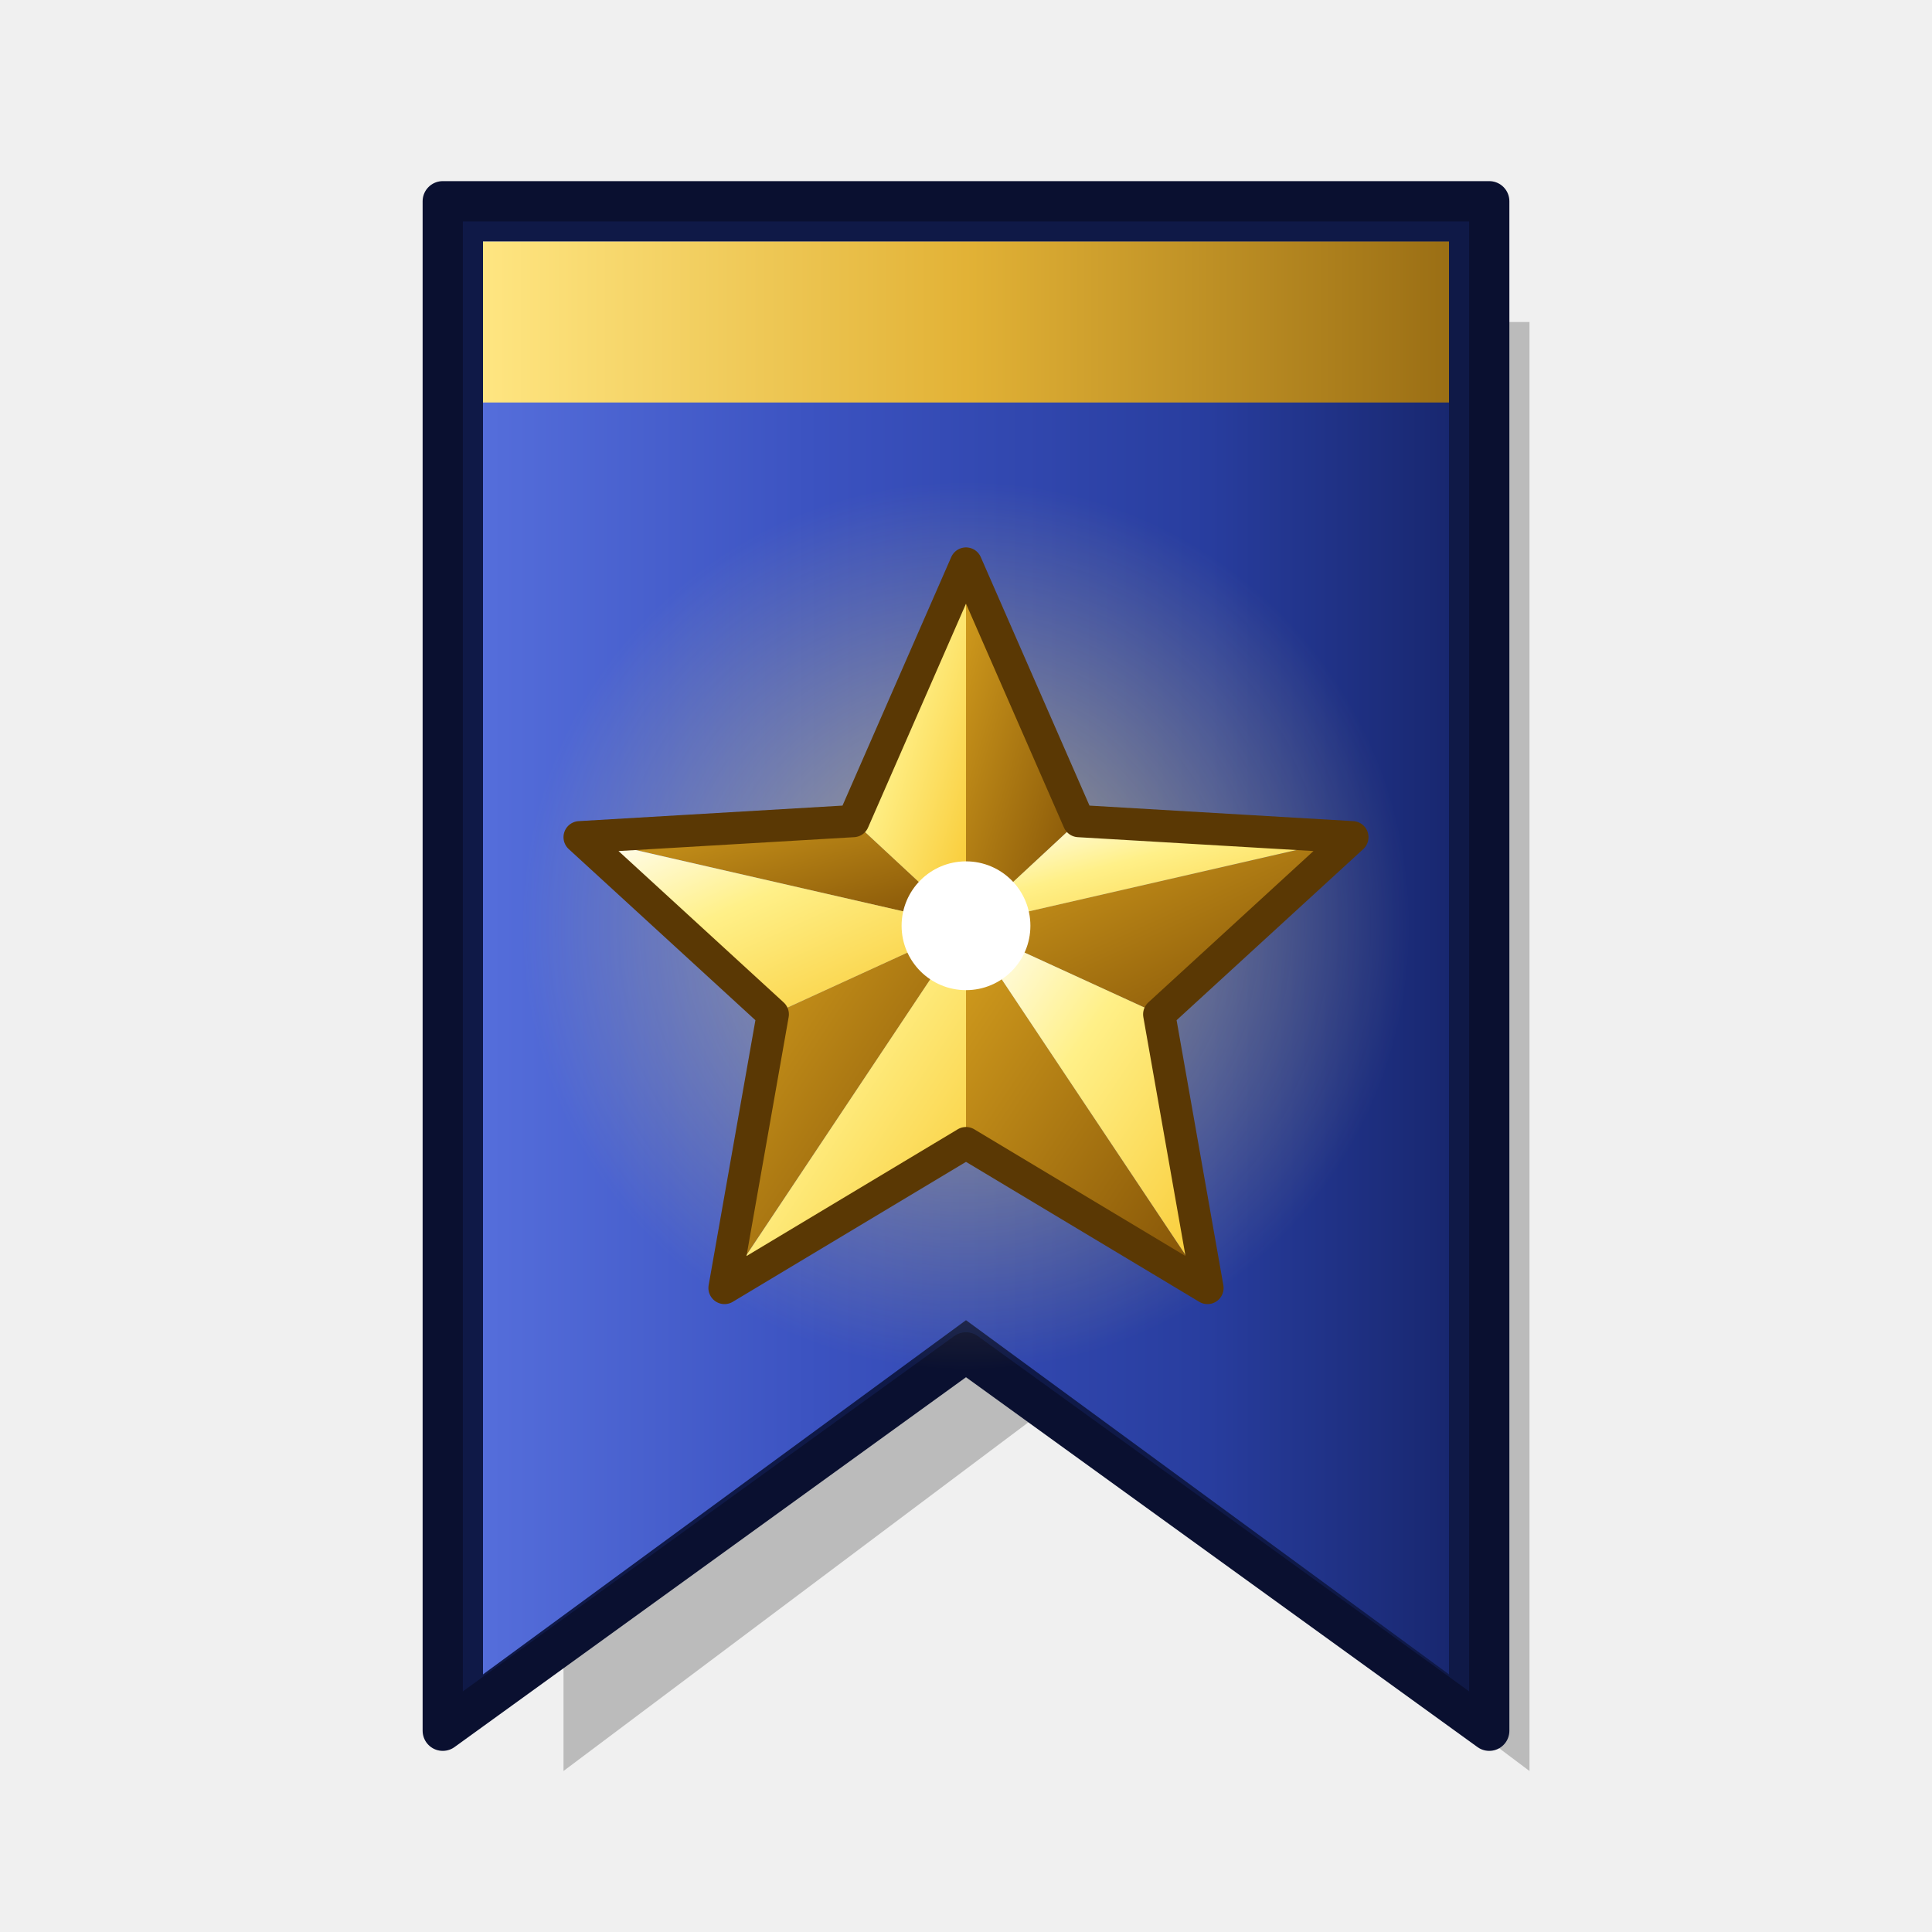
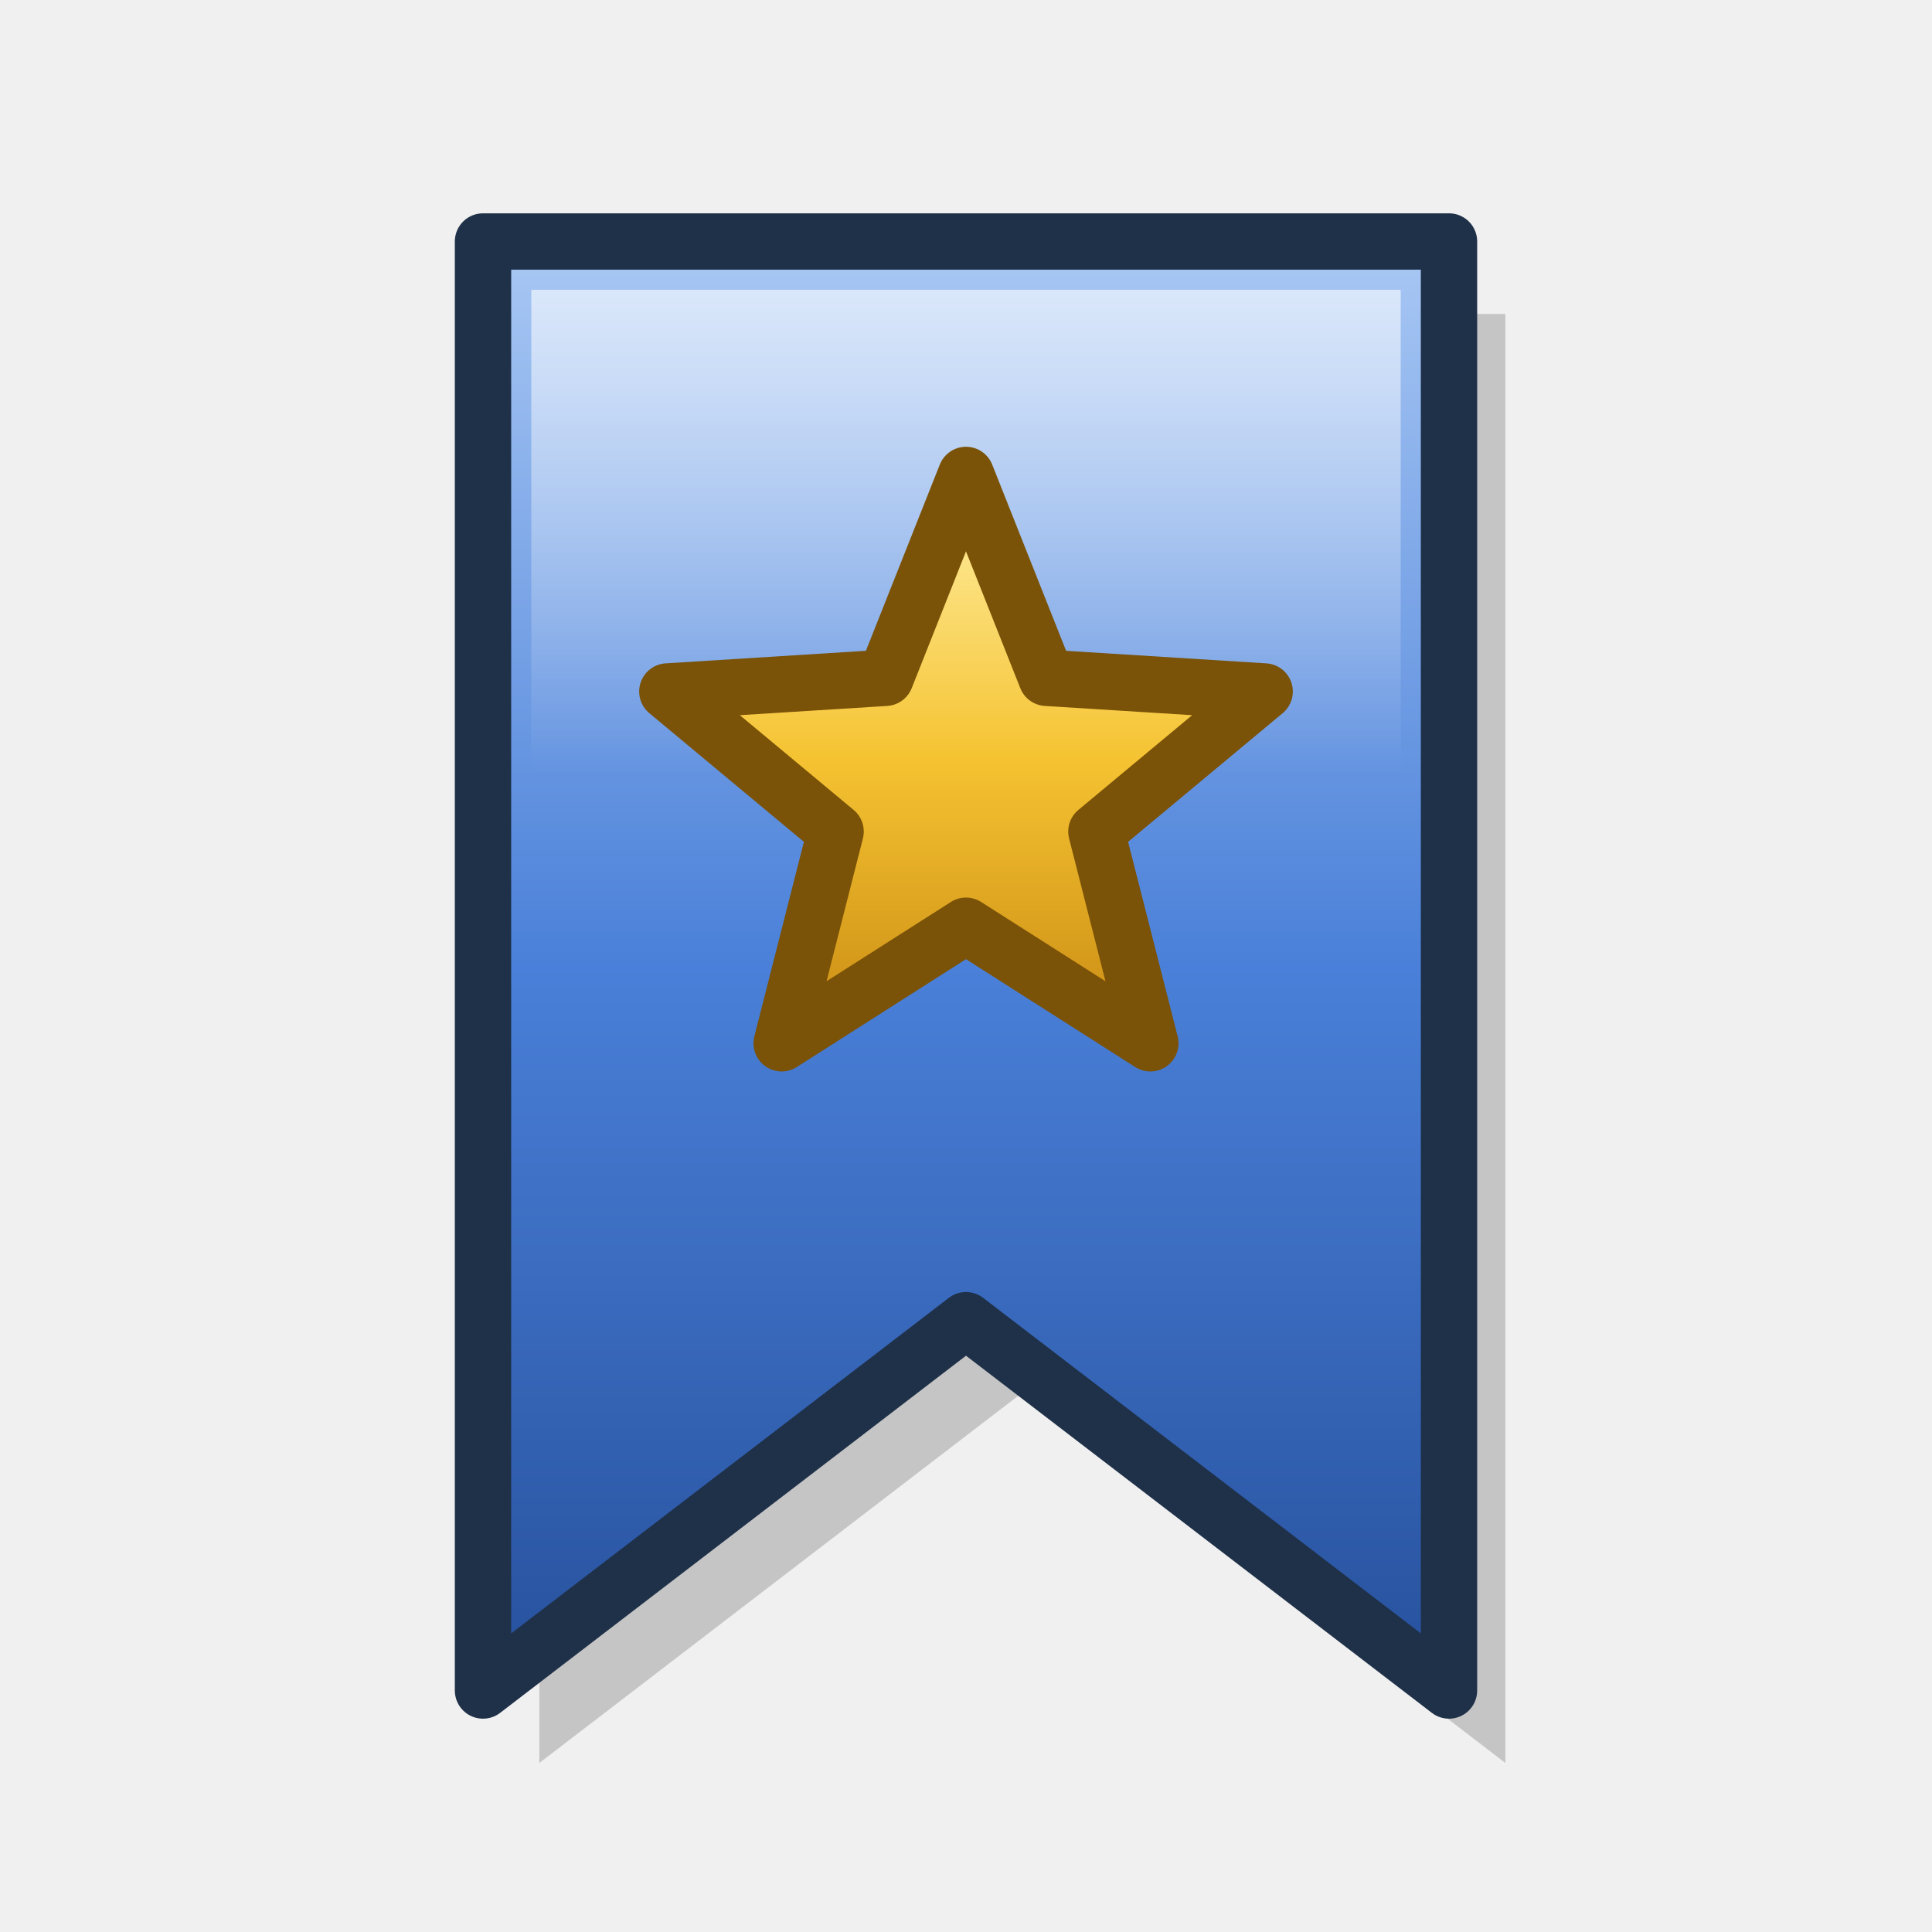
<svg xmlns="http://www.w3.org/2000/svg" viewBox="0 0 24 24" width="24" height="24">
  <defs>
-     <linearGradient id="bms-ribbon" x1="0" y1="0" x2="1" y2="0">
-       <stop offset="0%" stop-color="#556edb" />
-       <stop offset="35%" stop-color="#3b52c0" />
-       <stop offset="75%" stop-color="#283d9e" />
-       <stop offset="100%" stop-color="#18276f" />
+     <linearGradient id="g" x1="0" y1="0" x2="0" y2="1">
+       <stop offset="0" stop-color="#a9c8f4" />
+       <stop offset="0.5" stop-color="#4a80d9" />
+       <stop offset="1" stop-color="#26509c" />
    </linearGradient>
-     <linearGradient id="bms-gold" x1="0" y1="0" x2="1" y2="0">
-       <stop offset="0%" stop-color="#ffe682" />
-       <stop offset="50%" stop-color="#e2b236" />
-       <stop offset="100%" stop-color="#9a6e14" />
+     <linearGradient id="s" x1="0" y1="0" x2="0" y2="1">
+       <stop offset="0" stop-color="#fff0a6" />
+       <stop offset="0.5" stop-color="#f5c332" />
+       <stop offset="1" stop-color="#c98a12" />
    </linearGradient>
-     <linearGradient id="star-lit" x1="0" y1="0" x2="1" y2="1">
-       <stop offset="0%" stop-color="#ffffff" />
-       <stop offset="40%" stop-color="#fff088" />
-       <stop offset="100%" stop-color="#f8c830" />
+     <linearGradient id="gloss" x1="0" y1="0" x2="0" y2="1">
+       <stop offset="0" stop-color="#ffffff" stop-opacity="0.6" />
+       <stop offset="1" stop-color="#ffffff" stop-opacity="0" />
    </linearGradient>
-     <linearGradient id="star-dark" x1="0" y1="0" x2="1" y2="1">
-       <stop offset="0%" stop-color="#d49e1e" />
-       <stop offset="100%" stop-color="#805006" />
-     </linearGradient>
-     <radialGradient id="star-glow" cx="50%" cy="50%" r="50%">
-       <stop offset="0%" stop-color="#ffe875" stop-opacity="0.6" />
-       <stop offset="100%" stop-color="#ffe875" stop-opacity="0" />
-     </radialGradient>
  </defs>
-   <polygon points="6,3 18,3 18,21 12,16.5 6,21" fill="#000000" opacity="0.22" transform="translate(1, 1)" />
-   <polygon points="5.5,2.5 18.5,2.5 18.5,21.5 12,16.8 5.5,21.5" fill="#0f1947" stroke="#0a1030" stroke-width="0.5" stroke-linejoin="round" />
-   <polygon points="6,3 18,3 18,20.8 12,16.4 6,20.8" fill="url(#bms-ribbon)" />
-   <rect x="6" y="3" width="12" height="2" fill="url(#bms-gold)" />
-   <circle cx="12" cy="11.5" r="5.5" fill="url(#star-glow)" />
-   <polygon points="12,11.5 12,7.0 13.4,10.2" fill="url(#star-dark)" />
-   <polygon points="12,11.5 16.8,10.4 14.4,12.6" fill="url(#star-dark)" />
-   <polygon points="12,11.5 15.0,16.0 12,14.2" fill="url(#star-dark)" />
-   <polygon points="12,11.5 9.0,16.0 9.6,12.6" fill="url(#star-dark)" />
-   <polygon points="12,11.5 7.2,10.4 10.6,10.2" fill="url(#star-dark)" />
-   <polygon points="12,11.5 12,7.0 10.6,10.2" fill="url(#star-lit)" />
-   <polygon points="12,11.5 16.8,10.4 13.4,10.2" fill="url(#star-lit)" />
-   <polygon points="12,11.5 15.0,16.0 14.4,12.6" fill="url(#star-lit)" />
-   <polygon points="12,11.5 9.0,16.0 12,14.2" fill="url(#star-lit)" />
-   <polygon points="12,11.5 7.2,10.4 9.6,12.6" fill="url(#star-lit)" />
-   <polygon points="12,7.0 13.4,10.2 16.8,10.4 14.4,12.6 15.0,16.0 12,14.2 9.0,16.0 9.6,12.6 7.2,10.4 10.6,10.2" fill="none" stroke="#5a3804" stroke-width="0.4" stroke-linejoin="round" />
-   <circle cx="12" cy="11.5" r="0.8" fill="#ffffff" />
+   <path d="M6 3 H18 V21 L12 16.4 L6 21 Z" fill="#000000" opacity="0.18" transform="translate(0.7 0.9)" />
+   <path d="M6 3 H18 V21 L12 16.4 L6 21 Z" fill="url(#g)" stroke="#1f3149" stroke-width="0.7" stroke-linejoin="round" />
+   <path d="M6.6 3.6 H17.4 V9.6 H6.6 Z" fill="url(#gloss)" />
+   <path d="M12.00 5.90 L13.00 8.42 L15.71 8.59 L13.62 10.33 L14.29 12.96 L12.00 11.50 L9.71 12.96 L10.38 10.33 L8.29 8.59 L11.00 8.42 Z" fill="url(#s)" stroke="#7a5208" stroke-width="0.7" stroke-linejoin="round" />
</svg>
